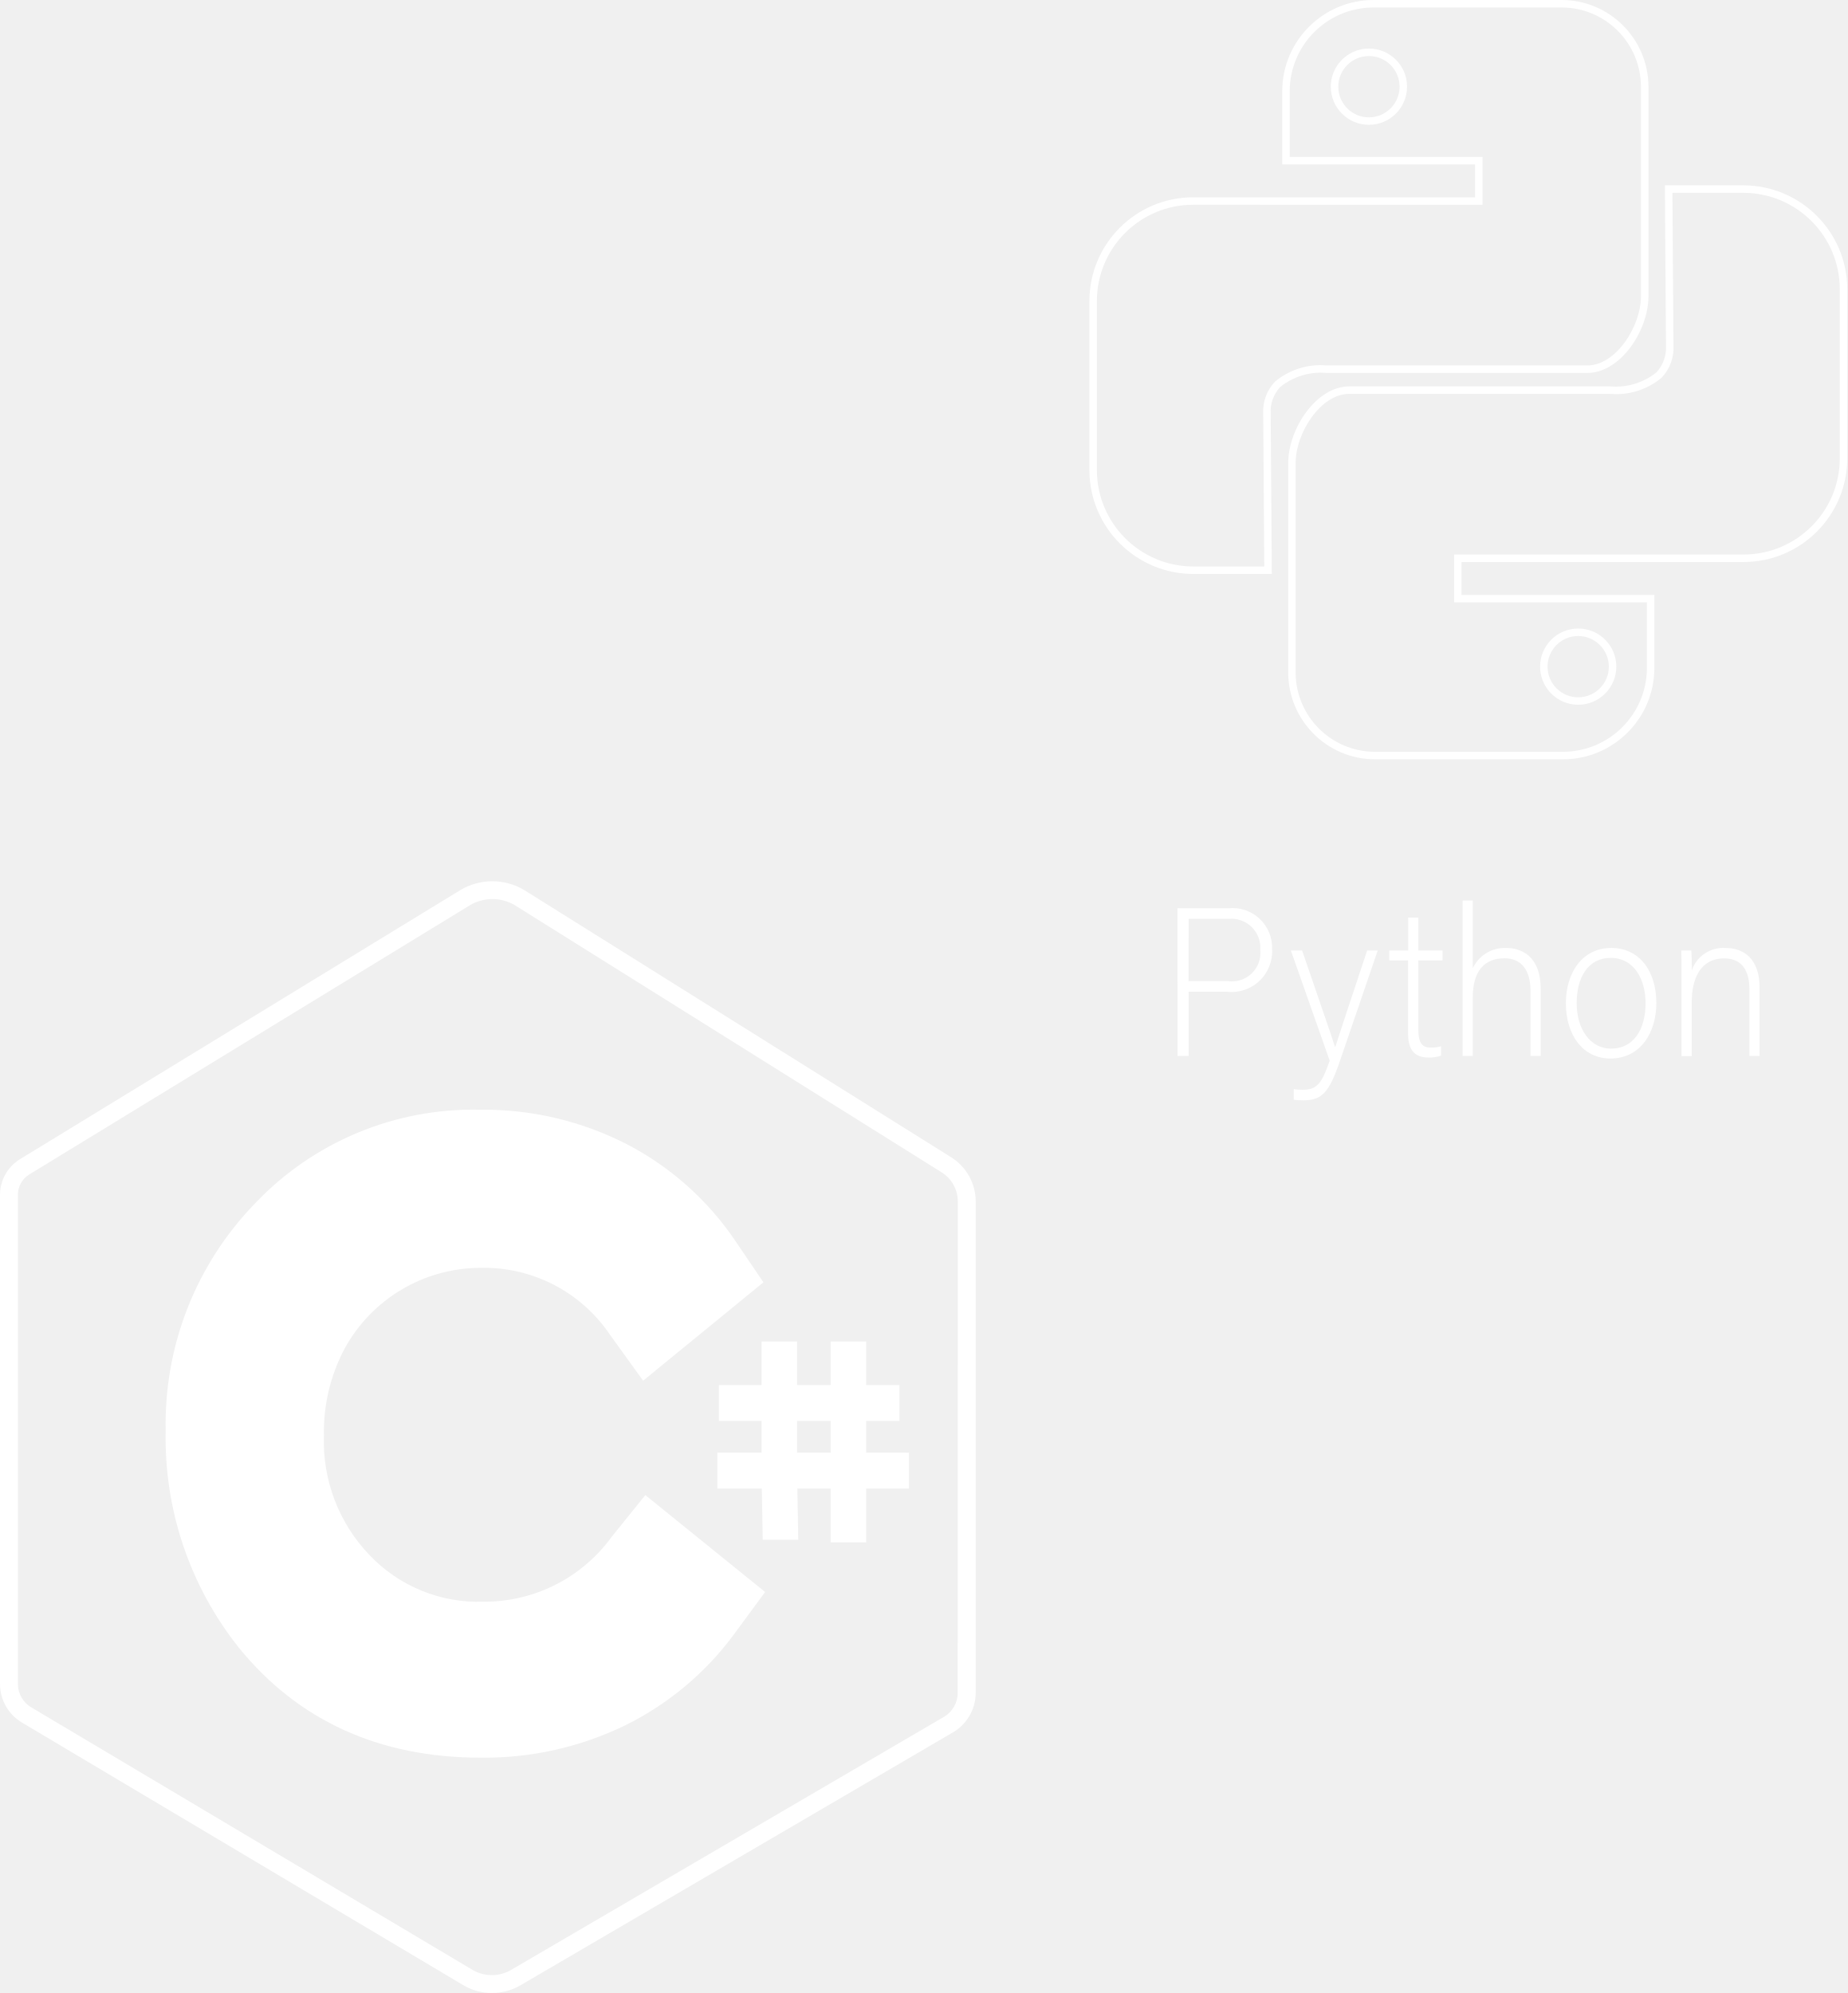
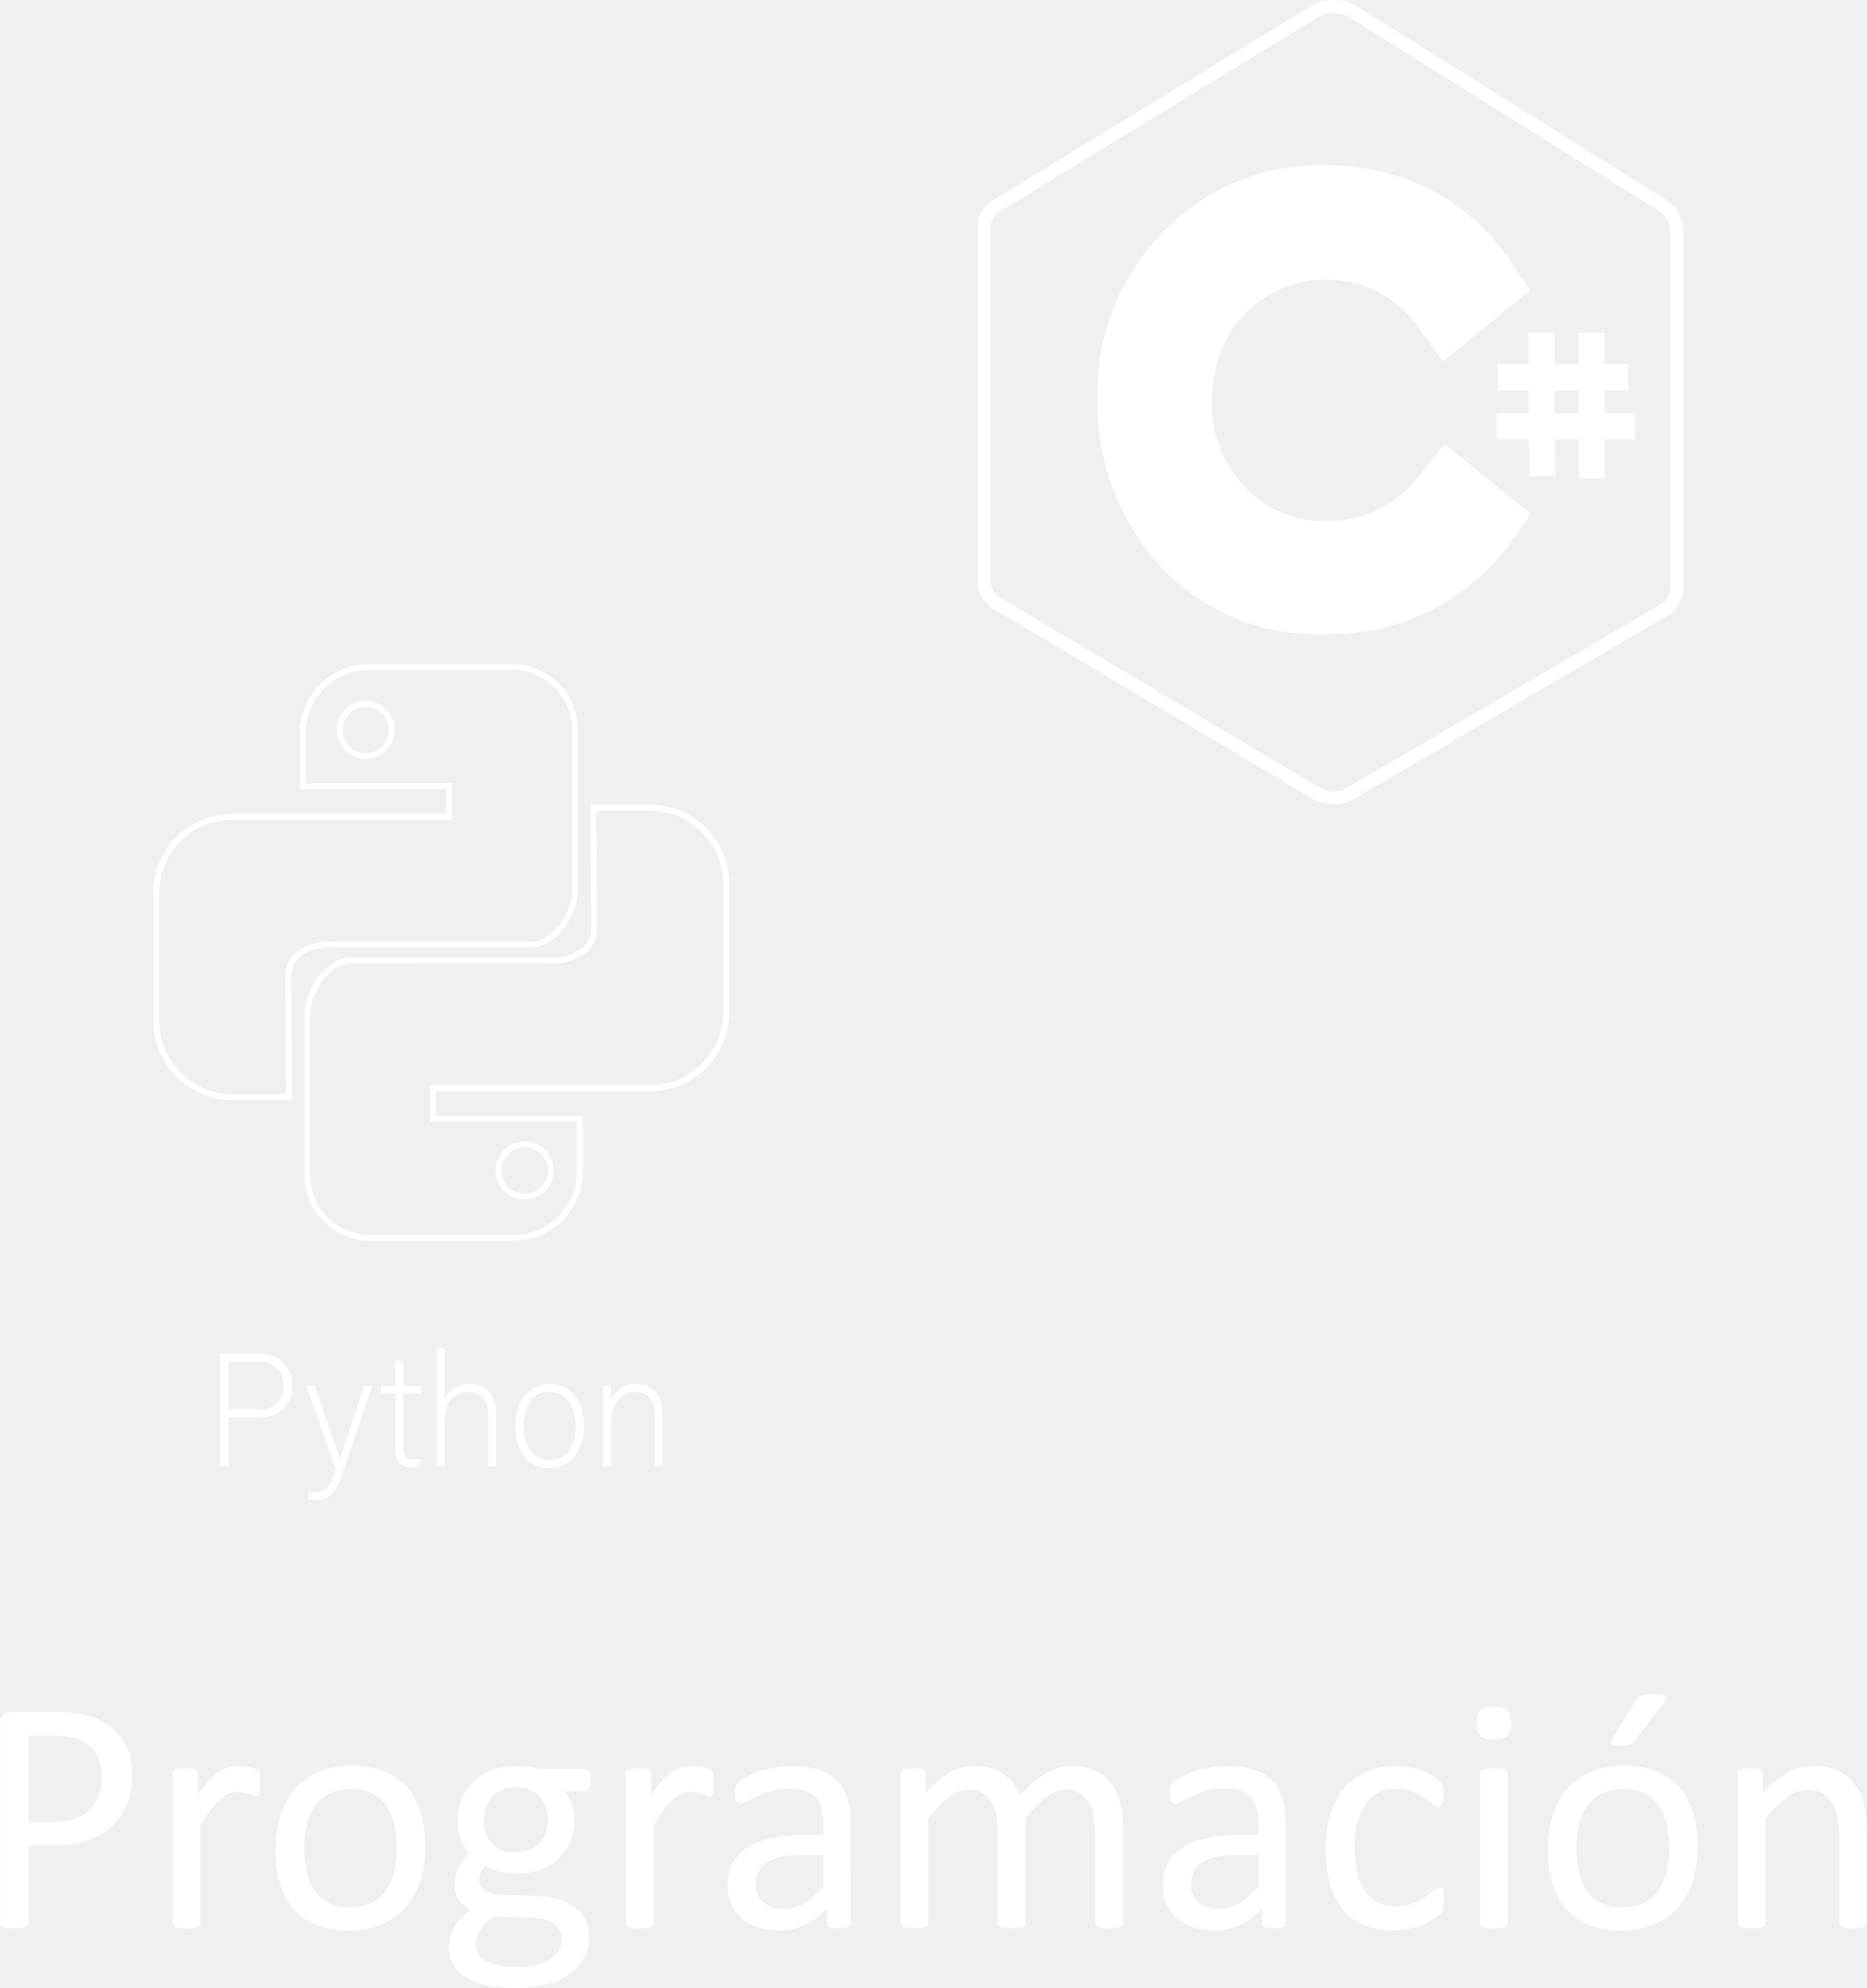
- <svg xmlns="http://www.w3.org/2000/svg" id="Capa_1" data-name="Capa 1" viewBox="0 0 116.565 125.767">
+ <svg xmlns="http://www.w3.org/2000/svg" id="Capa_1" data-name="Capa 1" viewBox="0 0 54.774 58.321">
  <defs>
    <style>.cls-1{fill:#fff;}</style>
  </defs>
-   <path class="cls-1" d="M97.687,48.784H92.736a6.565,6.565,0,0,1-6.558-6.557V31.556a6.549,6.549,0,0,1,6.541-6.541h17.794V22.94H98.345V18.324a5.767,5.767,0,0,1,5.76-5.76h11.873a5.483,5.483,0,0,1,5.477,5.477V31.254c0,2.181-1.778,4.844-3.853,4.844H101.143a4.082,4.082,0,0,0-2.918.88,2.264,2.264,0,0,0-.608,1.679Zm-4.968-23.3a6.077,6.077,0,0,0-6.069,6.07V42.227a6.092,6.092,0,0,0,6.086,6.085h4.476l-.067-9.651a2.719,2.719,0,0,1,.745-2.015,4.458,4.458,0,0,1,3.253-1.02H117.6c1.789,0,3.381-2.445,3.381-4.372V18.041a5.01,5.01,0,0,0-5.005-5.005H104.105a5.294,5.294,0,0,0-5.288,5.288v4.144h12.168v3.018Z" transform="translate(-17.435 -12.564)" />
-   <path class="cls-1" d="M116.072,60.48H104.2A5.483,5.483,0,0,1,98.723,55V41.79c0-2.18,1.778-4.844,3.853-4.844h16.459a4.082,4.082,0,0,0,2.918-.88,2.268,2.268,0,0,0,.608-1.679l-.07-10.127h4.951A6.565,6.565,0,0,1,134,30.817V41.488a6.55,6.55,0,0,1-6.541,6.542h-17.8v2.075h12.168V54.72A5.767,5.767,0,0,1,116.072,60.48Zm-13.5-23.062c-1.789,0-3.381,2.445-3.381,4.372V55a5.01,5.01,0,0,0,5.005,5.005h11.872a5.3,5.3,0,0,0,5.289-5.288V50.576H109.192V47.558h18.267a6.077,6.077,0,0,0,6.069-6.07V30.817a6.092,6.092,0,0,0-6.086-6.085h-4.476l.067,9.652a2.719,2.719,0,0,1-.746,2.014,4.455,4.455,0,0,1-3.252,1.02Z" transform="translate(-17.435 -12.564)" />
-   <path class="cls-1" d="M103.816,20.44a2.406,2.406,0,1,1,2.406-2.405A2.408,2.408,0,0,1,103.816,20.44Zm0-4.339a1.934,1.934,0,1,0,1.934,1.934A1.935,1.935,0,0,0,103.816,16.1Z" transform="translate(-17.435 -12.564)" />
-   <path class="cls-1" d="M117.022,57.037a2.405,2.405,0,1,1,2.405-2.405A2.409,2.409,0,0,1,117.022,57.037Zm0-4.338a1.934,1.934,0,1,0,1.933,1.933A1.936,1.936,0,0,0,117.022,52.7Z" transform="translate(-17.435 -12.564)" />
-   <path class="cls-1" d="M91.734,69.881h3.2a2.5,2.5,0,0,1,2.771,2.6,2.559,2.559,0,0,1-2.86,2.664H92.439V79.2h-.7Zm.7,4.595h2.475a1.8,1.8,0,0,0,2.052-1.971,1.829,1.829,0,0,0-2-1.957H92.439Z" transform="translate(-17.435 -12.564)" />
-   <path class="cls-1" d="M99.6,72.545c1.3,3.808,1.86,5.38,2.078,6.1h.012c.257-.812.77-2.357,2.014-6.1h.667l-2.411,7.045c-.68,1.971-1.141,2.41-2.3,2.41a4.064,4.064,0,0,1-.59-.04v-.666a4.011,4.011,0,0,0,.577.04c.924,0,1.218-.466,1.693-1.837l-2.449-6.952Z" transform="translate(-17.435 -12.564)" />
-   <path class="cls-1" d="M105.1,72.545h1.192V70.467h.641v2.078h1.526v.626h-1.526V77.5c0,.746.154,1.172.77,1.172a2.326,2.326,0,0,0,.667-.08v.586a2.18,2.18,0,0,1-.8.12c-.821,0-1.283-.427-1.283-1.492V73.171H105.1Z" transform="translate(-17.435 -12.564)" />
-   <path class="cls-1" d="M110.37,69.389v4.275a2.227,2.227,0,0,1,2.116-1.279c.91,0,2.167.479,2.167,2.584V79.2h-.641V75.1c0-1.319-.577-2.064-1.642-2.064-1.269,0-2,.812-2,2.45V79.2h-.642V69.389Z" transform="translate(-17.435 -12.564)" />
-   <path class="cls-1" d="M121.952,75.861c0,1.851-.988,3.5-2.9,3.5-1.731,0-2.808-1.478-2.808-3.489,0-1.9,1.013-3.489,2.872-3.489C120.823,72.385,121.952,73.77,121.952,75.861Zm-5.027.013c0,1.585.82,2.863,2.18,2.863,1.385,0,2.167-1.185,2.167-2.863,0-1.571-.77-2.863-2.193-2.863C117.617,73.011,116.925,74.276,116.925,75.874Z" transform="translate(-17.435 -12.564)" />
-   <path class="cls-1" d="M123.542,74.223c0-.586,0-1.145-.012-1.678h.628c.026.213.038,1.079.026,1.265a2.1,2.1,0,0,1,2.129-1.425c1.141,0,2.154.666,2.154,2.5V79.2h-.641V75c0-1.185-.475-1.957-1.59-1.957-1.527,0-2.052,1.318-2.052,2.769v3.4h-.642Z" transform="translate(-17.435 -12.564)" />
-   <path class="cls-1" d="M77.4,85.559l-26.9-16.837a3.924,3.924,0,0,0-4.016.011L18.655,85.74a2.64,2.64,0,0,0-1.22,2.231v30.856a2.832,2.832,0,0,0,1.429,2.463l27.857,16.577a3.516,3.516,0,0,0,1.756.463,3.58,3.58,0,0,0,1.8-.485l27.292-15.962a2.9,2.9,0,0,0,1.435-2.5v-31A3.3,3.3,0,0,0,77.4,85.559Zm.468,33.822A1.767,1.767,0,0,1,77,120.906L49.7,136.867a2.416,2.416,0,0,1-2.418.023L19.429,120.318a1.725,1.725,0,0,1-.865-1.491V87.971a1.513,1.513,0,0,1,.689-1.276l27.823-17a2.787,2.787,0,0,1,2.842-.011l26.9,16.837a2.171,2.171,0,0,1,1.056,1.853Z" transform="translate(-17.435 -12.564)" />
-   <path class="cls-1" d="M65.715,113.026l-1.92,2.61a18.968,18.968,0,0,1-6.913,5.806,20.321,20.321,0,0,1-9.116,2.039c-6.372,0-11.506-2.327-15.245-6.924a21.223,21.223,0,0,1-4.631-13.709A19.967,19.967,0,0,1,33.532,88.5a18.98,18.98,0,0,1,14.194-5.908A19.779,19.779,0,0,1,57,84.774a18.636,18.636,0,0,1,6.874,6.151l1.734,2.559-7.591,6.207-2.107-2.92a9.579,9.579,0,0,0-8.144-4.2,9.793,9.793,0,0,0-8.591,5.106,11.2,11.2,0,0,0-1.3,5.461,10.369,10.369,0,0,0,2.88,7.563,9.462,9.462,0,0,0,7.2,2.937,9.918,9.918,0,0,0,8.071-4.083l2.13-2.644Z" transform="translate(-17.435 -12.564)" />
-   <path class="cls-1" d="M72.092,104.232v-2h2.1V99.968h-2.1V97.217H69.85v2.751H67.732V97.217H65.49v2.751H62.8v2.265H65.49v2H62.7V106.5h2.807l.057,3.225h2.242l-.056-3.225h2.1v3.395h2.242V106.5h2.7v-2.265Zm-2.242-2v2H67.732v-2Z" transform="translate(-17.435 -12.564)" />
+   <path class="cls-1" d="M59.078,13.848,50.03,8.184a1.318,1.318,0,0,0-1.35,0l-9.363,5.72a.891.891,0,0,0-.41.751V25.038a.952.952,0,0,0,.48.828l9.371,5.576a1.176,1.176,0,0,0,.59.156,1.21,1.21,0,0,0,.605-.163l9.18-5.369a.978.978,0,0,0,.482-.842V14.8A1.107,1.107,0,0,0,59.078,13.848Zm.157,11.376a.6.6,0,0,1-.294.513l-9.18,5.369a.812.812,0,0,1-.813.007l-9.371-5.574a.579.579,0,0,1-.29-.5V14.659a.51.51,0,0,1,.232-.43l9.358-5.716a.938.938,0,0,1,.956,0l9.047,5.663a.731.731,0,0,1,.355.624Z" transform="translate(-10.226 -8)" />
+   <path class="cls-1" d="M55.147,23.087l-.646.877a6.379,6.379,0,0,1-2.326,1.953,6.834,6.834,0,0,1-3.066.686,6.292,6.292,0,0,1-5.128-2.329,7.143,7.143,0,0,1-1.558-4.611,6.721,6.721,0,0,1,1.9-4.828A6.386,6.386,0,0,1,49.1,12.848a6.652,6.652,0,0,1,3.119.735,6.274,6.274,0,0,1,2.312,2.069l.584.861L52.557,18.6l-.708-.982a3.227,3.227,0,0,0-2.74-1.414,3.18,3.18,0,0,0-1.685.466,3.214,3.214,0,0,0-1.2,1.252,3.774,3.774,0,0,0-.437,1.837,3.493,3.493,0,0,0,.969,2.544,3.185,3.185,0,0,0,2.421.988,3.337,3.337,0,0,0,2.715-1.374l.716-.889Z" transform="translate(-10.226 -8)" />
+   <path class="cls-1" d="M57.292,20.128v-.672H58v-.762h-.7v-.925h-.755v.925h-.712v-.925h-.754v.925h-.906v.762h.906v.672h-.939v.762h.945l.019,1.085h.754l-.019-1.085h.706v1.142h.755V20.89H58.2v-.762Zm-.755-.672v.672h-.712v-.672Z" transform="translate(-10.226 -8)" />
+   <path class="cls-1" d="M18.791,40.272H17.043a2.318,2.318,0,0,1-2.316-2.315V34.189a2.313,2.313,0,0,1,2.31-2.31H23.32v-.732h-4.3v-1.63a2.036,2.036,0,0,1,2.033-2.034h4.192a1.936,1.936,0,0,1,1.934,1.934v4.665c0,.77-.627,1.71-1.36,1.71H20.011a1.442,1.442,0,0,0-1.03.311.8.8,0,0,0-.214.593Zm-1.754-8.226a2.146,2.146,0,0,0-2.143,2.143v3.768A2.151,2.151,0,0,0,17.043,40.1h1.58L18.6,36.7a.962.962,0,0,1,.263-.711,1.573,1.573,0,0,1,1.148-.36h5.812c.632,0,1.194-.863,1.194-1.544V29.417a1.769,1.769,0,0,0-1.768-1.767H21.057a1.869,1.869,0,0,0-1.867,1.867V30.98h4.3v1.066Z" transform="translate(-10.226 -8)" />
+   <path class="cls-1" d="M25.283,44.4H21.091a1.936,1.936,0,0,1-1.934-1.934V37.8c0-.769.628-1.71,1.36-1.71h5.812a1.438,1.438,0,0,0,1.03-.311.8.8,0,0,0,.215-.593l-.025-3.575H29.3a2.318,2.318,0,0,1,2.316,2.315V37.7a2.313,2.313,0,0,1-2.31,2.31H23.02v.732h4.3v1.63A2.037,2.037,0,0,1,25.283,44.4Zm-4.766-8.143c-.631,0-1.194.863-1.194,1.543v4.666a1.77,1.77,0,0,0,1.768,1.767h4.192a1.87,1.87,0,0,0,1.867-1.867V40.905h-4.3V39.839H29.3A2.145,2.145,0,0,0,31.446,37.7V33.928A2.151,2.151,0,0,0,29.3,31.779h-1.58l.023,3.408a.958.958,0,0,1-.263.712,1.572,1.572,0,0,1-1.148.36Z" transform="translate(-10.226 -8)" />
+   <path class="cls-1" d="M20.955,30.264a.85.85,0,1,1,.85-.849A.85.85,0,0,1,20.955,30.264Zm0-1.532a.683.683,0,1,0,.683.683A.683.683,0,0,0,20.955,28.732Z" transform="translate(-10.226 -8)" />
+   <path class="cls-1" d="M25.618,43.186a.85.85,0,1,1,.849-.849A.85.85,0,0,1,25.618,43.186Zm0-1.532a.683.683,0,1,0,.683.683A.684.684,0,0,0,25.618,41.654Z" transform="translate(-10.226 -8)" />
+   <path class="cls-1" d="M16.689,47.721h1.132a.883.883,0,0,1,.978.917.9.9,0,0,1-1.009.94h-.852v1.435h-.249Zm.249,1.622h.874a.637.637,0,0,0,.725-.7.646.646,0,0,0-.707-.691h-.892Z" transform="translate(-10.226 -8)" />
+   <path class="cls-1" d="M19.465,48.662c.458,1.344.657,1.9.734,2.153h0c.091-.287.272-.832.711-2.153h.236L20.3,51.149c-.24.7-.4.851-.81.851a1.5,1.5,0,0,1-.208-.014v-.235a1.482,1.482,0,0,0,.2.014c.326,0,.43-.165.6-.649l-.865-2.454Z" transform="translate(-10.226 -8)" />
+   <path class="cls-1" d="M21.408,48.662h.421v-.734h.227v.734h.538v.22h-.538v1.529c0,.263.054.413.271.413a.814.814,0,0,0,.236-.028V51a.768.768,0,0,1-.281.042c-.29,0-.453-.15-.453-.526V48.882h-.421Z" transform="translate(-10.226 -8)" />
+   <path class="cls-1" d="M23.269,47.547v1.51a.787.787,0,0,1,.748-.452c.321,0,.765.169.765.912v1.5h-.227V49.564c0-.465-.2-.728-.579-.728-.449,0-.707.286-.707.865v1.312h-.226V47.547Z" transform="translate(-10.226 -8)" />
+   <path class="cls-1" d="M27.359,49.832c0,.654-.349,1.237-1.024,1.237-.611,0-.991-.522-.991-1.232,0-.672.357-1.232,1.014-1.232C26.96,48.605,27.359,49.094,27.359,49.832Zm-1.775.005c0,.56.29,1.011.77,1.011s.765-.419.765-1.011c0-.555-.272-1.011-.775-1.011S25.584,49.273,25.584,49.837Z" transform="translate(-10.226 -8)" />
+   <path class="cls-1" d="M27.92,49.254c0-.207,0-.4,0-.592h.222c.009.075.013.38.009.446a.741.741,0,0,1,.752-.5c.4,0,.76.235.76.884v1.524h-.226V49.527c0-.419-.168-.691-.562-.691-.539,0-.724.465-.724.977v1.2H27.92Z" transform="translate(-10.226 -8)" />
+   <path class="cls-1" d="M14.105,60.075a2.236,2.236,0,0,1-.156.854,1.8,1.8,0,0,1-.447.649,1.984,1.984,0,0,1-.712.414,3.076,3.076,0,0,1-1.008.147h-.717v2.274a.109.109,0,0,1-.022.068.139.139,0,0,1-.068.046.627.627,0,0,1-.127.03,1.417,1.417,0,0,1-.2.012,1.4,1.4,0,0,1-.2-.012.682.682,0,0,1-.13-.03.126.126,0,0,1-.068-.046.12.12,0,0,1-.019-.068V58.586a.34.34,0,0,1,.1-.278.357.357,0,0,1,.229-.083h1.352c.137,0,.268.006.393.017a3.713,3.713,0,0,1,.444.074,1.822,1.822,0,0,1,.522.209,1.649,1.649,0,0,1,.451.379,1.615,1.615,0,0,1,.286.519A2.013,2.013,0,0,1,14.105,60.075Zm-.883.068a1.308,1.308,0,0,0-.144-.644,1.006,1.006,0,0,0-.356-.386,1.216,1.216,0,0,0-.44-.161,3.062,3.062,0,0,0-.441-.034h-.776v2.533h.756a1.759,1.759,0,0,0,.632-.1,1.176,1.176,0,0,0,.422-.271,1.132,1.132,0,0,0,.259-.414A1.542,1.542,0,0,0,13.222,60.143Z" transform="translate(-10.226 -8)" />
+   <path class="cls-1" d="M17.862,60.314c0,.071,0,.132,0,.18a.433.433,0,0,1-.019.115.157.157,0,0,1-.037.063.08.08,0,0,1-.061.022.265.265,0,0,1-.095-.022c-.037-.014-.08-.029-.127-.044s-.1-.028-.158-.041a.882.882,0,0,0-.191-.02.627.627,0,0,0-.239.049.937.937,0,0,0-.246.161,1.993,1.993,0,0,0-.271.3q-.141.186-.312.454v2.889a.1.1,0,0,1-.02.065.153.153,0,0,1-.063.047.437.437,0,0,1-.122.029,1.567,1.567,0,0,1-.2.01,1.514,1.514,0,0,1-.2-.01.462.462,0,0,1-.125-.029.13.13,0,0,1-.063-.047.111.111,0,0,1-.017-.065V60.026a.134.134,0,0,1,.014-.066.131.131,0,0,1,.059-.049.343.343,0,0,1,.112-.029,2.3,2.3,0,0,1,.359,0,.3.3,0,0,1,.109.029.166.166,0,0,1,.057.049.124.124,0,0,1,.017.066v.639a3.312,3.312,0,0,1,.339-.429,1.855,1.855,0,0,1,.3-.261.909.909,0,0,1,.28-.132,1.079,1.079,0,0,1,.281-.037c.042,0,.09,0,.144.008a1.164,1.164,0,0,1,.168.026,1.487,1.487,0,0,1,.159.044.368.368,0,0,1,.1.049.14.14,0,0,1,.039.046.279.279,0,0,1,.017.057.635.635,0,0,1,.01.1C17.861,60.18,17.862,60.239,17.862,60.314Z" transform="translate(-10.226 -8)" />
+   <path class="cls-1" d="M22.7,62.173a3.267,3.267,0,0,1-.142.988,2.174,2.174,0,0,1-.422.778,1.913,1.913,0,0,1-.7.51,2.446,2.446,0,0,1-.979.183,2.518,2.518,0,0,1-.944-.161A1.723,1.723,0,0,1,18.843,64a1.987,1.987,0,0,1-.4-.747,3.455,3.455,0,0,1-.132-.995,3.365,3.365,0,0,1,.139-.988,2.159,2.159,0,0,1,.42-.779,1.884,1.884,0,0,1,.7-.507,2.457,2.457,0,0,1,.981-.181,2.538,2.538,0,0,1,.944.161,1.729,1.729,0,0,1,.671.469,2.023,2.023,0,0,1,.4.746A3.4,3.4,0,0,1,22.7,62.173Zm-.834.054a3.237,3.237,0,0,0-.067-.674A1.642,1.642,0,0,0,21.583,61a1.087,1.087,0,0,0-.414-.378,1.365,1.365,0,0,0-.65-.139,1.385,1.385,0,0,0-.618.127,1.126,1.126,0,0,0-.425.358,1.607,1.607,0,0,0-.249.549,2.756,2.756,0,0,0-.081.693,3.318,3.318,0,0,0,.066.678,1.579,1.579,0,0,0,.222.554,1.112,1.112,0,0,0,.416.376,1.365,1.365,0,0,0,.65.139,1.387,1.387,0,0,0,.615-.127,1.124,1.124,0,0,0,.428-.356,1.551,1.551,0,0,0,.247-.547A2.914,2.914,0,0,0,21.869,62.227Z" transform="translate(-10.226 -8)" />
+   <path class="cls-1" d="M27.558,60.226a.488.488,0,0,1-.046.246.137.137,0,0,1-.12.076h-.629a.988.988,0,0,1,.239.388,1.448,1.448,0,0,1,.068.442,1.726,1.726,0,0,1-.122.673,1.338,1.338,0,0,1-.349.495,1.567,1.567,0,0,1-.539.31,2.108,2.108,0,0,1-.693.107,1.811,1.811,0,0,1-.51-.07,1.09,1.09,0,0,1-.373-.178.734.734,0,0,0-.144.2.573.573,0,0,0-.056.258.335.335,0,0,0,.159.283.759.759,0,0,0,.422.122l1.146.049a2.436,2.436,0,0,1,.6.09,1.478,1.478,0,0,1,.473.23,1.056,1.056,0,0,1,.312.366,1.08,1.08,0,0,1,.112.5,1.357,1.357,0,0,1-.126.575,1.323,1.323,0,0,1-.388.481,1.955,1.955,0,0,1-.666.327,3.388,3.388,0,0,1-.957.12,3.861,3.861,0,0,1-.905-.091,1.952,1.952,0,0,1-.612-.246.959.959,0,0,1-.347-.373,1.057,1.057,0,0,1-.107-.471,1.249,1.249,0,0,1,.039-.313,1.139,1.139,0,0,1,.119-.287,1.434,1.434,0,0,1,.2-.262,2.726,2.726,0,0,1,.276-.246.87.87,0,0,1-.354-.307.751.751,0,0,1-.114-.4,1.125,1.125,0,0,1,.122-.532,1.761,1.761,0,0,1,.3-.42,1.44,1.44,0,0,1-.239-.407,1.541,1.541,0,0,1-.088-.549,1.716,1.716,0,0,1,.127-.674,1.438,1.438,0,0,1,.351-.5,1.539,1.539,0,0,1,.54-.315,2.067,2.067,0,0,1,.685-.11,2.918,2.918,0,0,1,.374.022,2.7,2.7,0,0,1,.324.061h1.327a.134.134,0,0,1,.125.08A.574.574,0,0,1,27.558,60.226ZM26.7,64.862a.492.492,0,0,0-.232-.437,1.172,1.172,0,0,0-.627-.164l-1.137-.039a2.181,2.181,0,0,0-.256.232,1.28,1.28,0,0,0-.158.21.714.714,0,0,0-.081.2.943.943,0,0,0-.022.2.518.518,0,0,0,.322.48,2.016,2.016,0,0,0,.9.164,2.268,2.268,0,0,0,.613-.071,1.174,1.174,0,0,0,.4-.188.684.684,0,0,0,.217-.268A.787.787,0,0,0,26.7,64.862Zm-.405-3.48a.959.959,0,0,0-.246-.7.938.938,0,0,0-.7-.251.987.987,0,0,0-.408.078.808.808,0,0,0-.288.215.929.929,0,0,0-.171.314,1.254,1.254,0,0,0-.056.374.859.859,0,0,0,.937.932,1.049,1.049,0,0,0,.415-.076.767.767,0,0,0,.29-.21.87.87,0,0,0,.171-.31A1.177,1.177,0,0,0,26.3,61.382Z" transform="translate(-10.226 -8)" />
+   <path class="cls-1" d="M31.159,60.314c0,.071,0,.132,0,.18a.472.472,0,0,1-.02.115.157.157,0,0,1-.037.063.08.08,0,0,1-.061.022.265.265,0,0,1-.095-.022c-.037-.014-.079-.029-.127-.044s-.1-.028-.158-.041a.879.879,0,0,0-.19-.02.628.628,0,0,0-.24.049.937.937,0,0,0-.246.161,1.993,1.993,0,0,0-.271.3q-.141.186-.312.454v2.889a.1.1,0,0,1-.02.065.153.153,0,0,1-.063.047.428.428,0,0,1-.122.029,1.567,1.567,0,0,1-.2.01,1.514,1.514,0,0,1-.2-.01.471.471,0,0,1-.125-.029.13.13,0,0,1-.063-.047.111.111,0,0,1-.017-.065V60.026a.146.146,0,0,1,.014-.066.136.136,0,0,1,.059-.049.351.351,0,0,1,.112-.029,2.3,2.3,0,0,1,.359,0,.305.305,0,0,1,.11.029.162.162,0,0,1,.056.049.124.124,0,0,1,.017.066v.639a3.312,3.312,0,0,1,.339-.429,1.855,1.855,0,0,1,.3-.261.9.9,0,0,1,.281-.132,1.066,1.066,0,0,1,.28-.037c.042,0,.09,0,.144.008a1.164,1.164,0,0,1,.168.026,1.487,1.487,0,0,1,.159.044.353.353,0,0,1,.1.049.129.129,0,0,1,.039.046.279.279,0,0,1,.017.057.635.635,0,0,1,.01.1C31.159,60.18,31.159,60.239,31.159,60.314Z" transform="translate(-10.226 -8)" />
+   <path class="cls-1" d="M35.18,64.422a.1.1,0,0,1-.039.088.272.272,0,0,1-.107.044,1,1,0,0,1-.2.015,1.093,1.093,0,0,1-.2-.015.232.232,0,0,1-.109-.044.109.109,0,0,1-.035-.088v-.439a2.148,2.148,0,0,1-.641.478,1.7,1.7,0,0,1-.749.171,2.046,2.046,0,0,1-.627-.09,1.358,1.358,0,0,1-.479-.261,1.178,1.178,0,0,1-.307-.42,1.391,1.391,0,0,1-.11-.566,1.318,1.318,0,0,1,.151-.644,1.266,1.266,0,0,1,.435-.454,2.148,2.148,0,0,1,.693-.271,4.308,4.308,0,0,1,.922-.09h.605V61.5a1.684,1.684,0,0,0-.054-.449.759.759,0,0,0-.173-.325.748.748,0,0,0-.31-.195,1.441,1.441,0,0,0-.468-.066,1.873,1.873,0,0,0-.535.071,2.819,2.819,0,0,0-.414.156c-.119.057-.218.109-.3.156a.416.416,0,0,1-.178.071.119.119,0,0,1-.068-.02.165.165,0,0,1-.052-.058.3.3,0,0,1-.031-.1.8.8,0,0,1-.01-.134.879.879,0,0,1,.017-.193.275.275,0,0,1,.083-.134,1.024,1.024,0,0,1,.227-.149,2.451,2.451,0,0,1,.371-.156,3.4,3.4,0,0,1,.458-.117,2.737,2.737,0,0,1,.5-.047,2.618,2.618,0,0,1,.8.108,1.3,1.3,0,0,1,.537.314,1.222,1.222,0,0,1,.3.515,2.522,2.522,0,0,1,.092.717Zm-.8-2h-.688a2.626,2.626,0,0,0-.576.056,1.193,1.193,0,0,0-.405.166.7.7,0,0,0-.237.263.8.8,0,0,0-.075.354.707.707,0,0,0,.217.544.857.857,0,0,0,.608.2,1.136,1.136,0,0,0,.588-.161,2.558,2.558,0,0,0,.568-.493Z" transform="translate(-10.226 -8)" />
+   <path class="cls-1" d="M43.173,64.418a.1.1,0,0,1-.019.065.15.15,0,0,1-.064.047.428.428,0,0,1-.122.029,1.514,1.514,0,0,1-.2.01,1.567,1.567,0,0,1-.2-.01.453.453,0,0,1-.124-.029.152.152,0,0,1-.066-.047.1.1,0,0,1-.02-.065v-2.67a2.41,2.41,0,0,0-.049-.507,1.142,1.142,0,0,0-.156-.4.714.714,0,0,0-.273-.254.819.819,0,0,0-.39-.088.92.92,0,0,0-.559.215,3.85,3.85,0,0,0-.617.629v3.07a.1.1,0,0,1-.02.065.152.152,0,0,1-.066.047.463.463,0,0,1-.124.029,1.887,1.887,0,0,1-.388,0,.469.469,0,0,1-.127-.029.13.13,0,0,1-.063-.047.111.111,0,0,1-.018-.065v-2.67a2.217,2.217,0,0,0-.053-.507,1.253,1.253,0,0,0-.161-.4.731.731,0,0,0-.271-.254.8.8,0,0,0-.388-.088.929.929,0,0,0-.561.215,3.656,3.656,0,0,0-.615.629v3.07a.1.1,0,0,1-.02.065.153.153,0,0,1-.063.047.428.428,0,0,1-.122.029,1.567,1.567,0,0,1-.2.01,1.514,1.514,0,0,1-.2-.01.471.471,0,0,1-.125-.029.13.13,0,0,1-.063-.047.118.118,0,0,1-.017-.065V60.026a.146.146,0,0,1,.014-.066.136.136,0,0,1,.059-.049.351.351,0,0,1,.112-.029,2.3,2.3,0,0,1,.359,0,.305.305,0,0,1,.11.029.162.162,0,0,1,.056.049.124.124,0,0,1,.017.066v.581a2.845,2.845,0,0,1,.72-.608,1.447,1.447,0,0,1,.7-.193,1.721,1.721,0,0,1,.49.064,1.286,1.286,0,0,1,.383.178,1.166,1.166,0,0,1,.283.273,1.591,1.591,0,0,1,.2.354,4.423,4.423,0,0,1,.418-.4A2.484,2.484,0,0,1,40.96,60a1.577,1.577,0,0,1,.356-.148,1.345,1.345,0,0,1,.349-.047,1.545,1.545,0,0,1,.713.149,1.291,1.291,0,0,1,.466.4,1.6,1.6,0,0,1,.254.583,3.215,3.215,0,0,1,.075.7Z" transform="translate(-10.226 -8)" />
+   <path class="cls-1" d="M47.95,64.422a.1.1,0,0,1-.039.088.266.266,0,0,1-.107.044,1,1,0,0,1-.2.015,1.093,1.093,0,0,1-.2-.015.232.232,0,0,1-.109-.044.109.109,0,0,1-.035-.088v-.439a2.136,2.136,0,0,1-.641.478,1.7,1.7,0,0,1-.749.171,2.046,2.046,0,0,1-.627-.09,1.344,1.344,0,0,1-.478-.261,1.169,1.169,0,0,1-.308-.42,1.391,1.391,0,0,1-.11-.566,1.308,1.308,0,0,1,.152-.644,1.254,1.254,0,0,1,.434-.454,2.167,2.167,0,0,1,.693-.271,4.308,4.308,0,0,1,.922-.09h.6V61.5a1.684,1.684,0,0,0-.054-.449.759.759,0,0,0-.173-.325.742.742,0,0,0-.31-.195,1.441,1.441,0,0,0-.468-.066,1.861,1.861,0,0,0-.534.071,2.834,2.834,0,0,0-.415.156c-.119.057-.218.109-.3.156a.416.416,0,0,1-.178.071.119.119,0,0,1-.068-.02.165.165,0,0,1-.052-.058.3.3,0,0,1-.031-.1.8.8,0,0,1-.01-.134.879.879,0,0,1,.017-.193.275.275,0,0,1,.083-.134,1.049,1.049,0,0,1,.227-.149,2.451,2.451,0,0,1,.371-.156,3.411,3.411,0,0,1,.459-.117,2.719,2.719,0,0,1,.5-.047,2.618,2.618,0,0,1,.8.108,1.3,1.3,0,0,1,.537.314,1.222,1.222,0,0,1,.3.515,2.522,2.522,0,0,1,.092.717Zm-.8-2h-.688a2.626,2.626,0,0,0-.576.056,1.193,1.193,0,0,0-.405.166.684.684,0,0,0-.236.263.787.787,0,0,0-.076.354.707.707,0,0,0,.217.544.857.857,0,0,0,.608.2,1.136,1.136,0,0,0,.588-.161,2.558,2.558,0,0,0,.568-.493Z" transform="translate(-10.226 -8)" />
+   <path class="cls-1" d="M52.586,63.749c0,.055,0,.1,0,.144a.49.49,0,0,1-.017.1.394.394,0,0,1-.029.074.515.515,0,0,1-.078.092,1.233,1.233,0,0,1-.208.152,1.975,1.975,0,0,1-.329.161,2.477,2.477,0,0,1-.4.114,2.157,2.157,0,0,1-.444.044,2.124,2.124,0,0,1-.839-.156,1.579,1.579,0,0,1-.612-.456,2.06,2.06,0,0,1-.376-.737,3.565,3.565,0,0,1-.129-1.008,3.473,3.473,0,0,1,.158-1.115,2.118,2.118,0,0,1,.434-.763,1.719,1.719,0,0,1,.649-.442,2.226,2.226,0,0,1,.808-.144,2.089,2.089,0,0,1,.407.039,2.163,2.163,0,0,1,.364.1,1.59,1.59,0,0,1,.3.146,1.165,1.165,0,0,1,.188.142.655.655,0,0,1,.081.092.38.38,0,0,1,.036.081.516.516,0,0,1,.02.1c0,.039.005.088.005.146a.574.574,0,0,1-.044.266.128.128,0,0,1-.108.076.277.277,0,0,1-.168-.081,2.516,2.516,0,0,0-.242-.178,1.841,1.841,0,0,0-.353-.178,1.351,1.351,0,0,0-.491-.081,1.016,1.016,0,0,0-.89.447,2.26,2.26,0,0,0-.31,1.3,3.109,3.109,0,0,0,.08.745,1.545,1.545,0,0,0,.237.534.98.98,0,0,0,.383.32,1.226,1.226,0,0,0,.52.1,1.269,1.269,0,0,0,.488-.087,2.045,2.045,0,0,0,.363-.193c.1-.07.189-.133.259-.19a.307.307,0,0,1,.163-.086.092.092,0,0,1,.059.02.147.147,0,0,1,.041.066.457.457,0,0,1,.025.117A1.631,1.631,0,0,1,52.586,63.749Z" transform="translate(-10.226 -8)" />
+   <path class="cls-1" d="M54.553,58.542a.528.528,0,0,1-.108.386.577.577,0,0,1-.4.1.566.566,0,0,1-.388-.1.518.518,0,0,1-.1-.378.527.527,0,0,1,.108-.385.806.806,0,0,1,.783,0A.521.521,0,0,1,54.553,58.542Zm-.093,5.876a.1.1,0,0,1-.02.065.153.153,0,0,1-.063.047.428.428,0,0,1-.122.029,1.567,1.567,0,0,1-.2.01,1.514,1.514,0,0,1-.2-.01.471.471,0,0,1-.125-.029.13.13,0,0,1-.063-.047.111.111,0,0,1-.017-.065V60.026a.12.12,0,0,1,.017-.064.125.125,0,0,1,.063-.048.509.509,0,0,1,.125-.03,1.75,1.75,0,0,1,.2-.009,1.811,1.811,0,0,1,.2.009.46.46,0,0,1,.122.03.146.146,0,0,1,.063.048.115.115,0,0,1,.02.064Z" transform="translate(-10.226 -8)" />
+   <path class="cls-1" d="M60.032,62.173a3.3,3.3,0,0,1-.141.988,2.174,2.174,0,0,1-.422.778,1.908,1.908,0,0,1-.7.51,2.438,2.438,0,0,1-.978.183,2.518,2.518,0,0,1-.944-.161A1.716,1.716,0,0,1,56.173,64a1.973,1.973,0,0,1-.4-.747,3.455,3.455,0,0,1-.132-.995,3.332,3.332,0,0,1,.139-.988,2.158,2.158,0,0,1,.419-.779,1.9,1.9,0,0,1,.7-.507,2.45,2.45,0,0,1,.981-.181,2.542,2.542,0,0,1,.944.161,1.736,1.736,0,0,1,.671.469,2.007,2.007,0,0,1,.4.746A3.37,3.37,0,0,1,60.032,62.173Zm-.834.054a3.237,3.237,0,0,0-.067-.674A1.662,1.662,0,0,0,58.913,61a1.087,1.087,0,0,0-.414-.378,1.368,1.368,0,0,0-.65-.139,1.382,1.382,0,0,0-.618.127,1.129,1.129,0,0,0-.426.358,1.587,1.587,0,0,0-.248.549,2.755,2.755,0,0,0-.082.693,3.248,3.248,0,0,0,.067.678,1.6,1.6,0,0,0,.221.554,1.112,1.112,0,0,0,.416.376,1.371,1.371,0,0,0,.65.139,1.388,1.388,0,0,0,.616-.127,1.132,1.132,0,0,0,.428-.356,1.55,1.55,0,0,0,.246-.547A2.864,2.864,0,0,0,59.2,62.227Zm-.961-4.348a.308.308,0,0,1,.068-.088.284.284,0,0,1,.095-.054.716.716,0,0,1,.139-.029,1.643,1.643,0,0,1,.2-.01,1.206,1.206,0,0,1,.222.017.262.262,0,0,1,.12.049.083.083,0,0,1,.029.073.161.161,0,0,1-.044.086l-.883,1.137a.841.841,0,0,1-.071.078.238.238,0,0,1-.073.046.422.422,0,0,1-.107.025c-.044,0-.1.007-.164.007a.767.767,0,0,1-.17-.015.211.211,0,0,1-.091-.039.063.063,0,0,1-.019-.063.275.275,0,0,1,.041-.093Z" transform="translate(-10.226 -8)" />
+   <path class="cls-1" d="M65,64.418a.1.1,0,0,1-.02.065.153.153,0,0,1-.063.047.428.428,0,0,1-.122.029,1.514,1.514,0,0,1-.2.01,1.567,1.567,0,0,1-.2-.01.428.428,0,0,1-.122-.029.157.157,0,0,1-.064-.047.1.1,0,0,1-.019-.065V61.846a2.524,2.524,0,0,0-.059-.6,1.261,1.261,0,0,0-.17-.4.735.735,0,0,0-.291-.254.915.915,0,0,0-.412-.088,1.04,1.04,0,0,0-.6.215,3.3,3.3,0,0,0-.635.629v3.07a.1.1,0,0,1-.019.065.15.15,0,0,1-.064.047.428.428,0,0,1-.122.029,1.557,1.557,0,0,1-.2.01,1.514,1.514,0,0,1-.2-.01.463.463,0,0,1-.124-.029.139.139,0,0,1-.064-.047.118.118,0,0,1-.017-.065V60.026a.134.134,0,0,1,.015-.066.133.133,0,0,1,.058-.049.357.357,0,0,1,.113-.029,1.73,1.73,0,0,1,.18-.007,1.751,1.751,0,0,1,.178.007.3.3,0,0,1,.11.029.153.153,0,0,1,.056.049.116.116,0,0,1,.017.066v.581a2.71,2.71,0,0,1,.74-.608,1.593,1.593,0,0,1,.744-.193,1.655,1.655,0,0,1,.739.149,1.334,1.334,0,0,1,.486.4,1.581,1.581,0,0,1,.265.583,3.45,3.45,0,0,1,.081.8Z" transform="translate(-10.226 -8)" />
</svg>
